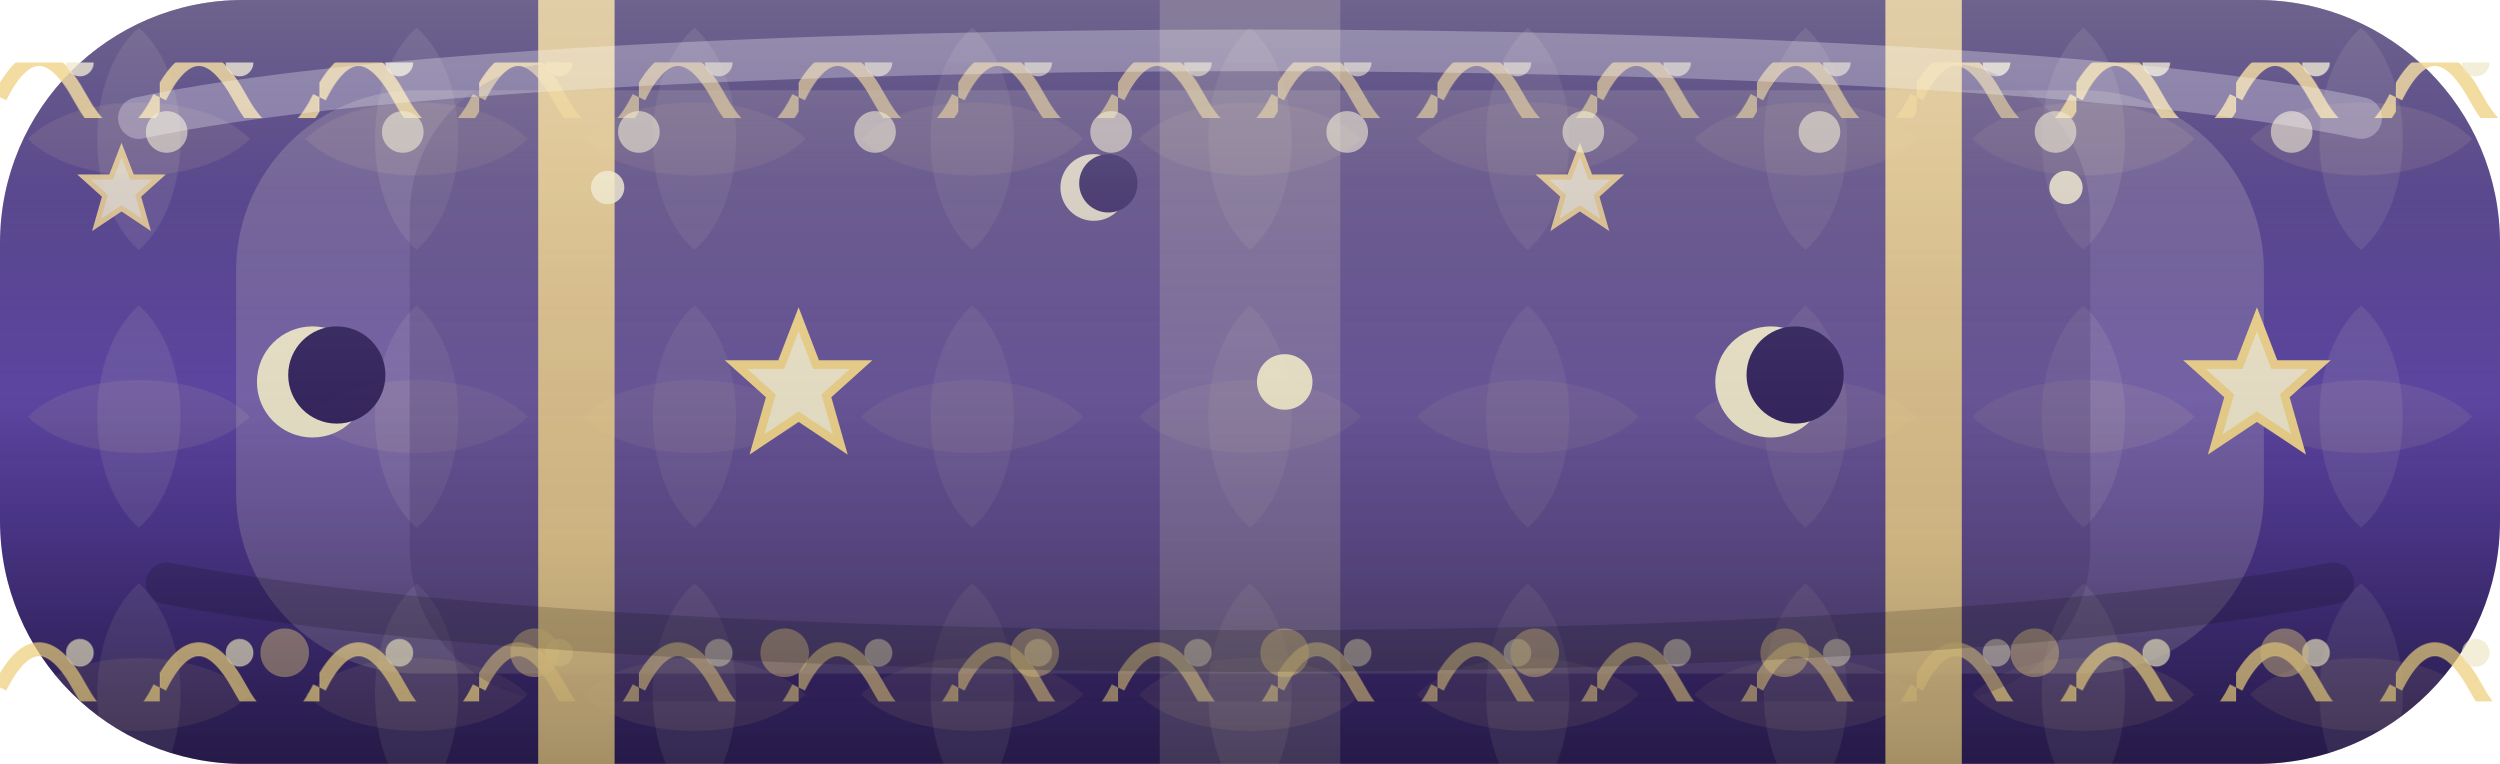
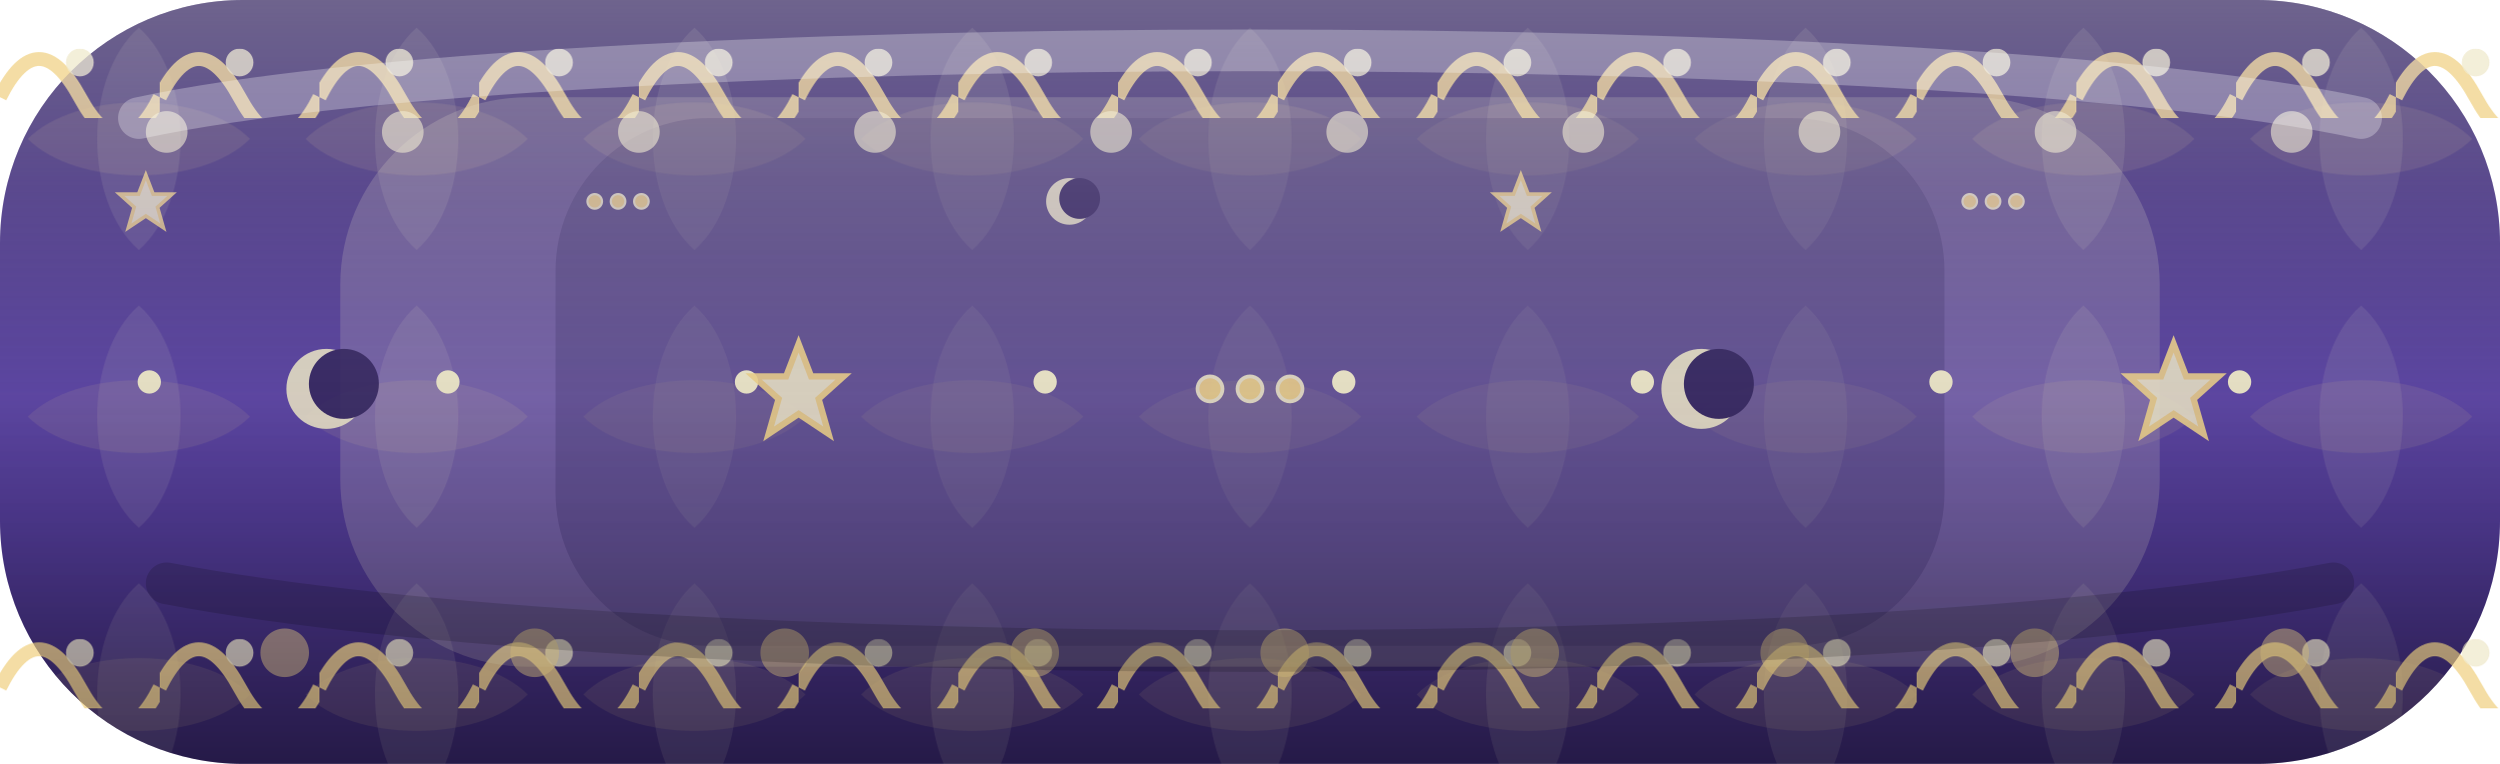
<svg xmlns="http://www.w3.org/2000/svg" width="720" height="220" viewBox="0 0 720 220">
  <defs>
    <linearGradient id="bg" x1="0" y1="0" x2="0" y2="1">
      <stop offset="0%" stop-color="#30215c" />
      <stop offset="52%" stop-color="#5b43a6" />
      <stop offset="100%" stop-color="#30215c" />
    </linearGradient>
    <linearGradient id="satin" x1="0" y1="0" x2="0" y2="1">
      <stop offset="0%" stop-color="rgba(255,255,255,0.30)" />
      <stop offset="24%" stop-color="rgba(255,255,255,0.12)" />
      <stop offset="70%" stop-color="rgba(0,0,0,0.06)" />
      <stop offset="100%" stop-color="rgba(0,0,0,0.22)" />
    </linearGradient>
    <pattern id="brocade-ramadan" width="80" height="80" patternUnits="userSpaceOnUse">
      <path d="M 40 8 C 56 22, 56 58, 40 72 C 24 58, 24 22, 40 8 Z" fill="#efe8ca" opacity="0.10" />
      <path d="M 8 40 C 22 26, 58 26, 72 40 C 58 54, 22 54, 8 40 Z" fill="#f1d48a" opacity="0.10" />
    </pattern>
    <pattern id="trim-ramadan" width="46" height="34" patternUnits="userSpaceOnUse">
      <path d="M 0 28 Q 11 6 23 28 T 46 28" stroke="#f1d48a" stroke-width="4" fill="none" opacity="0.85" />
      <circle cx="23" cy="18" r="4" fill="#efe8ca" opacity="0.8" />
    </pattern>
  </defs>
  <rect width="720" height="220" rx="70" fill="url(#bg)" />
  <rect x="0" y="0" width="720" height="220" rx="70" fill="url(#brocade-ramadan)" />
-   <rect x="0" y="18" width="720" height="24" fill="url(#trim-ramadan)" opacity="0.95" />
-   <rect x="0" y="178" width="720" height="24" fill="url(#trim-ramadan)" opacity="0.95" />
-   <rect x="68" y="26" width="584" height="168" rx="52" fill="#efe8ca" opacity="0.18" />
-   <rect x="118" y="18" width="484" height="184" rx="44" fill="#30215c" opacity="0.22" />
-   <rect x="155" y="0" width="22" height="220" fill="#f1d48a" opacity="0.85" />
-   <rect x="543" y="0" width="22" height="220" fill="#f1d48a" opacity="0.85" />
-   <rect x="334" y="0" width="52" height="220" fill="#efe8ca" opacity="0.18" />
-   <g opacity="0.98">
-     <g transform="translate(90 110)">
-       <circle r="16" fill="#efe8ca" />
-       <circle cx="7" cy="-2" r="14" fill="#30215c" />
+   <rect x="0" y="14" width="720" height="22" fill="url(#trim-ramadan)" opacity="0.90" />
+   <rect x="0" y="184" width="720" height="22" fill="url(#trim-ramadan)" opacity="0.90" />
+   <rect x="98" y="28" width="524" height="164" rx="54" fill="#efe8ca" opacity="0.18" />
+   <rect x="160" y="34" width="400" height="152" rx="44" fill="#30215c" opacity="0.26" />
+   <circle cx="43" cy="110" r="3.36" fill="#efe8ca" />
+   <circle cx="129" cy="110" r="3.36" fill="#efe8ca" />
+   <circle cx="215" cy="110" r="3.36" fill="#efe8ca" />
+   <circle cx="301" cy="110" r="3.36" fill="#efe8ca" />
+   <circle cx="387" cy="110" r="3.36" fill="#efe8ca" />
+   <circle cx="473" cy="110" r="3.36" fill="#efe8ca" />
+   <circle cx="559" cy="110" r="3.36" fill="#efe8ca" />
+   <circle cx="645" cy="110" r="3.36" fill="#efe8ca" />
+   <g opacity="0.74">
+     <g transform="translate(42 58)">
+       <path d="M 0 -7.56 L 2.1 -2.1 L 7.56 -2.1 L 3.36 1.68 L 5.04 7.56 L 0 4.2 L -5.04 7.56 L -3.36 1.68 L -7.56 -2.1 L -2.1 -2.1 Z" fill="#efe8ca" stroke="#f1d48a" stroke-width="1.05" />
    </g>
-     <g transform="translate(230 110)">
-       <path d="M 0 -18 L 5 -5 L 18 -5 L 8 4 L 12 18 L 0 10 L -12 18 L -8 4 L -18 -5 L -5 -5 Z" fill="#efe8ca" stroke="#f1d48a" stroke-width="2.5" />
+     <g transform="translate(178 58)">
+       <circle cx="-6.72" cy="0" r="2.1" fill="#f1d48a" stroke="#efe8ca" stroke-width="0.63" />
+       <circle cx="0" cy="0" r="2.1" fill="#f1d48a" stroke="#efe8ca" stroke-width="0.63" />
+       <circle cx="6.72" cy="0" r="2.1" fill="#f1d48a" stroke="#efe8ca" stroke-width="0.63" />
    </g>
-     <circle cx="370" cy="110" r="8" fill="#efe8ca" />
-     <g transform="translate(510 110)">
-       <circle r="16" fill="#efe8ca" />
-       <circle cx="7" cy="-2" r="14" fill="#30215c" />
+     <g transform="translate(308 58)">
+       <circle r="6.72" fill="#efe8ca" />
+       <circle cx="2.94" cy="-0.84" r="5.88" fill="#30215c" />
    </g>
-     <g transform="translate(650 110)">
-       <path d="M 0 -18 L 5 -5 L 18 -5 L 8 4 L 12 18 L 0 10 L -12 18 L -8 4 L -18 -5 L -5 -5 Z" fill="#efe8ca" stroke="#f1d48a" stroke-width="2.5" />
+     <g transform="translate(438 58)">
+       <path d="M 0 -7.56 L 2.1 -2.1 L 7.56 -2.1 L 3.36 1.68 L 5.04 7.56 L 0 4.2 L -5.04 7.56 L -3.36 1.68 L -7.56 -2.1 L -2.1 -2.1 Z" fill="#efe8ca" stroke="#f1d48a" stroke-width="1.05" />
+     </g>
+     <g transform="translate(574 58)">
+       <circle cx="-6.72" cy="0" r="2.1" fill="#f1d48a" stroke="#efe8ca" stroke-width="0.63" />
+       <circle cx="0" cy="0" r="2.1" fill="#f1d48a" stroke="#efe8ca" stroke-width="0.63" />
+       <circle cx="6.72" cy="0" r="2.1" fill="#f1d48a" stroke="#efe8ca" stroke-width="0.63" />
    </g>
  </g>
-   <g opacity="0.82">
-     <g transform="translate(35 54)">
-       <path d="M 0 -10.8 L 3 -3 L 10.8 -3 L 4.8 2.4 L 7.2 10.8 L 0 6 L -7.2 10.8 L -4.8 2.4 L -10.8 -3 L -3 -3 Z" fill="#efe8ca" stroke="#f1d48a" stroke-width="1.5" />
+   <g opacity="0.88">
+     <g transform="translate(94 112)">
+       <circle r="11.52" fill="#efe8ca" />
+       <circle cx="5.04" cy="-1.44" r="10.08" fill="#30215c" />
    </g>
-     <circle cx="175" cy="54" r="4.8" fill="#efe8ca" />
-     <g transform="translate(315 54)">
-       <circle r="9.6" fill="#efe8ca" />
-       <circle cx="4.2" cy="-1.2" r="8.4" fill="#30215c" />
+     <g transform="translate(230 112)">
+       <path d="M 0 -12.96 L 3.6 -3.6 L 12.96 -3.6 L 5.76 2.88 L 8.64 12.96 L 0 7.2 L -8.64 12.96 L -5.76 2.88 L -12.96 -3.6 L -3.6 -3.6 Z" fill="#efe8ca" stroke="#f1d48a" stroke-width="1.8" />
    </g>
-     <g transform="translate(455 54)">
-       <path d="M 0 -10.8 L 3 -3 L 10.8 -3 L 4.8 2.4 L 7.2 10.8 L 0 6 L -7.2 10.8 L -4.8 2.4 L -10.8 -3 L -3 -3 Z" fill="#efe8ca" stroke="#f1d48a" stroke-width="1.5" />
+     <g transform="translate(360 112)">
+       <circle cx="-11.52" cy="0" r="3.6" fill="#f1d48a" stroke="#efe8ca" stroke-width="1.08" />
+       <circle cx="0" cy="0" r="3.6" fill="#f1d48a" stroke="#efe8ca" stroke-width="1.08" />
+       <circle cx="11.52" cy="0" r="3.6" fill="#f1d48a" stroke="#efe8ca" stroke-width="1.08" />
    </g>
-     <circle cx="595" cy="54" r="4.8" fill="#efe8ca" />
+     <g transform="translate(490 112)">
+       <circle r="11.52" fill="#efe8ca" />
+       <circle cx="5.04" cy="-1.44" r="10.08" fill="#30215c" />
+     </g>
+     <g transform="translate(626 112)">
+       <path d="M 0 -12.96 L 3.6 -3.6 L 12.96 -3.6 L 5.76 2.88 L 8.64 12.96 L 0 7.2 L -8.64 12.96 L -5.76 2.88 L -12.96 -3.6 L -3.6 -3.6 Z" fill="#efe8ca" stroke="#f1d48a" stroke-width="1.8" />
+     </g>
  </g>
  <g opacity="0.82">
    <circle cx="48" cy="38" r="6" fill="#efe8ca" opacity="0.72" />
    <circle cx="116" cy="38" r="6" fill="#efe8ca" opacity="0.72" />
    <circle cx="184" cy="38" r="6" fill="#efe8ca" opacity="0.72" />
    <circle cx="252" cy="38" r="6" fill="#efe8ca" opacity="0.72" />
    <circle cx="320" cy="38" r="6" fill="#efe8ca" opacity="0.72" />
    <circle cx="388" cy="38" r="6" fill="#efe8ca" opacity="0.72" />
    <circle cx="456" cy="38" r="6" fill="#efe8ca" opacity="0.72" />
    <circle cx="524" cy="38" r="6" fill="#efe8ca" opacity="0.72" />
    <circle cx="592" cy="38" r="6" fill="#efe8ca" opacity="0.72" />
    <circle cx="660" cy="38" r="6" fill="#efe8ca" opacity="0.72" />
  </g>
  <g opacity="0.72">
    <circle cx="82" cy="188" r="7" fill="#f1d48a" opacity="0.65" />
    <circle cx="154" cy="188" r="7" fill="#f1d48a" opacity="0.65" />
    <circle cx="226" cy="188" r="7" fill="#f1d48a" opacity="0.65" />
    <circle cx="298" cy="188" r="7" fill="#f1d48a" opacity="0.65" />
    <circle cx="370" cy="188" r="7" fill="#f1d48a" opacity="0.65" />
    <circle cx="442" cy="188" r="7" fill="#f1d48a" opacity="0.65" />
    <circle cx="514" cy="188" r="7" fill="#f1d48a" opacity="0.65" />
    <circle cx="586" cy="188" r="7" fill="#f1d48a" opacity="0.65" />
    <circle cx="658" cy="188" r="7" fill="#f1d48a" opacity="0.65" />
  </g>
  <rect x="0" y="0" width="720" height="220" rx="70" fill="url(#satin)" />
  <path d="M 40 34 C 160 8, 560 8, 680 34" stroke="rgba(255,255,255,0.28)" stroke-width="12" stroke-linecap="round" fill="none" />
  <path d="M 48 168 C 184 194, 536 194, 672 168" stroke="rgba(0,0,0,0.16)" stroke-width="12" stroke-linecap="round" fill="none" />
</svg>
